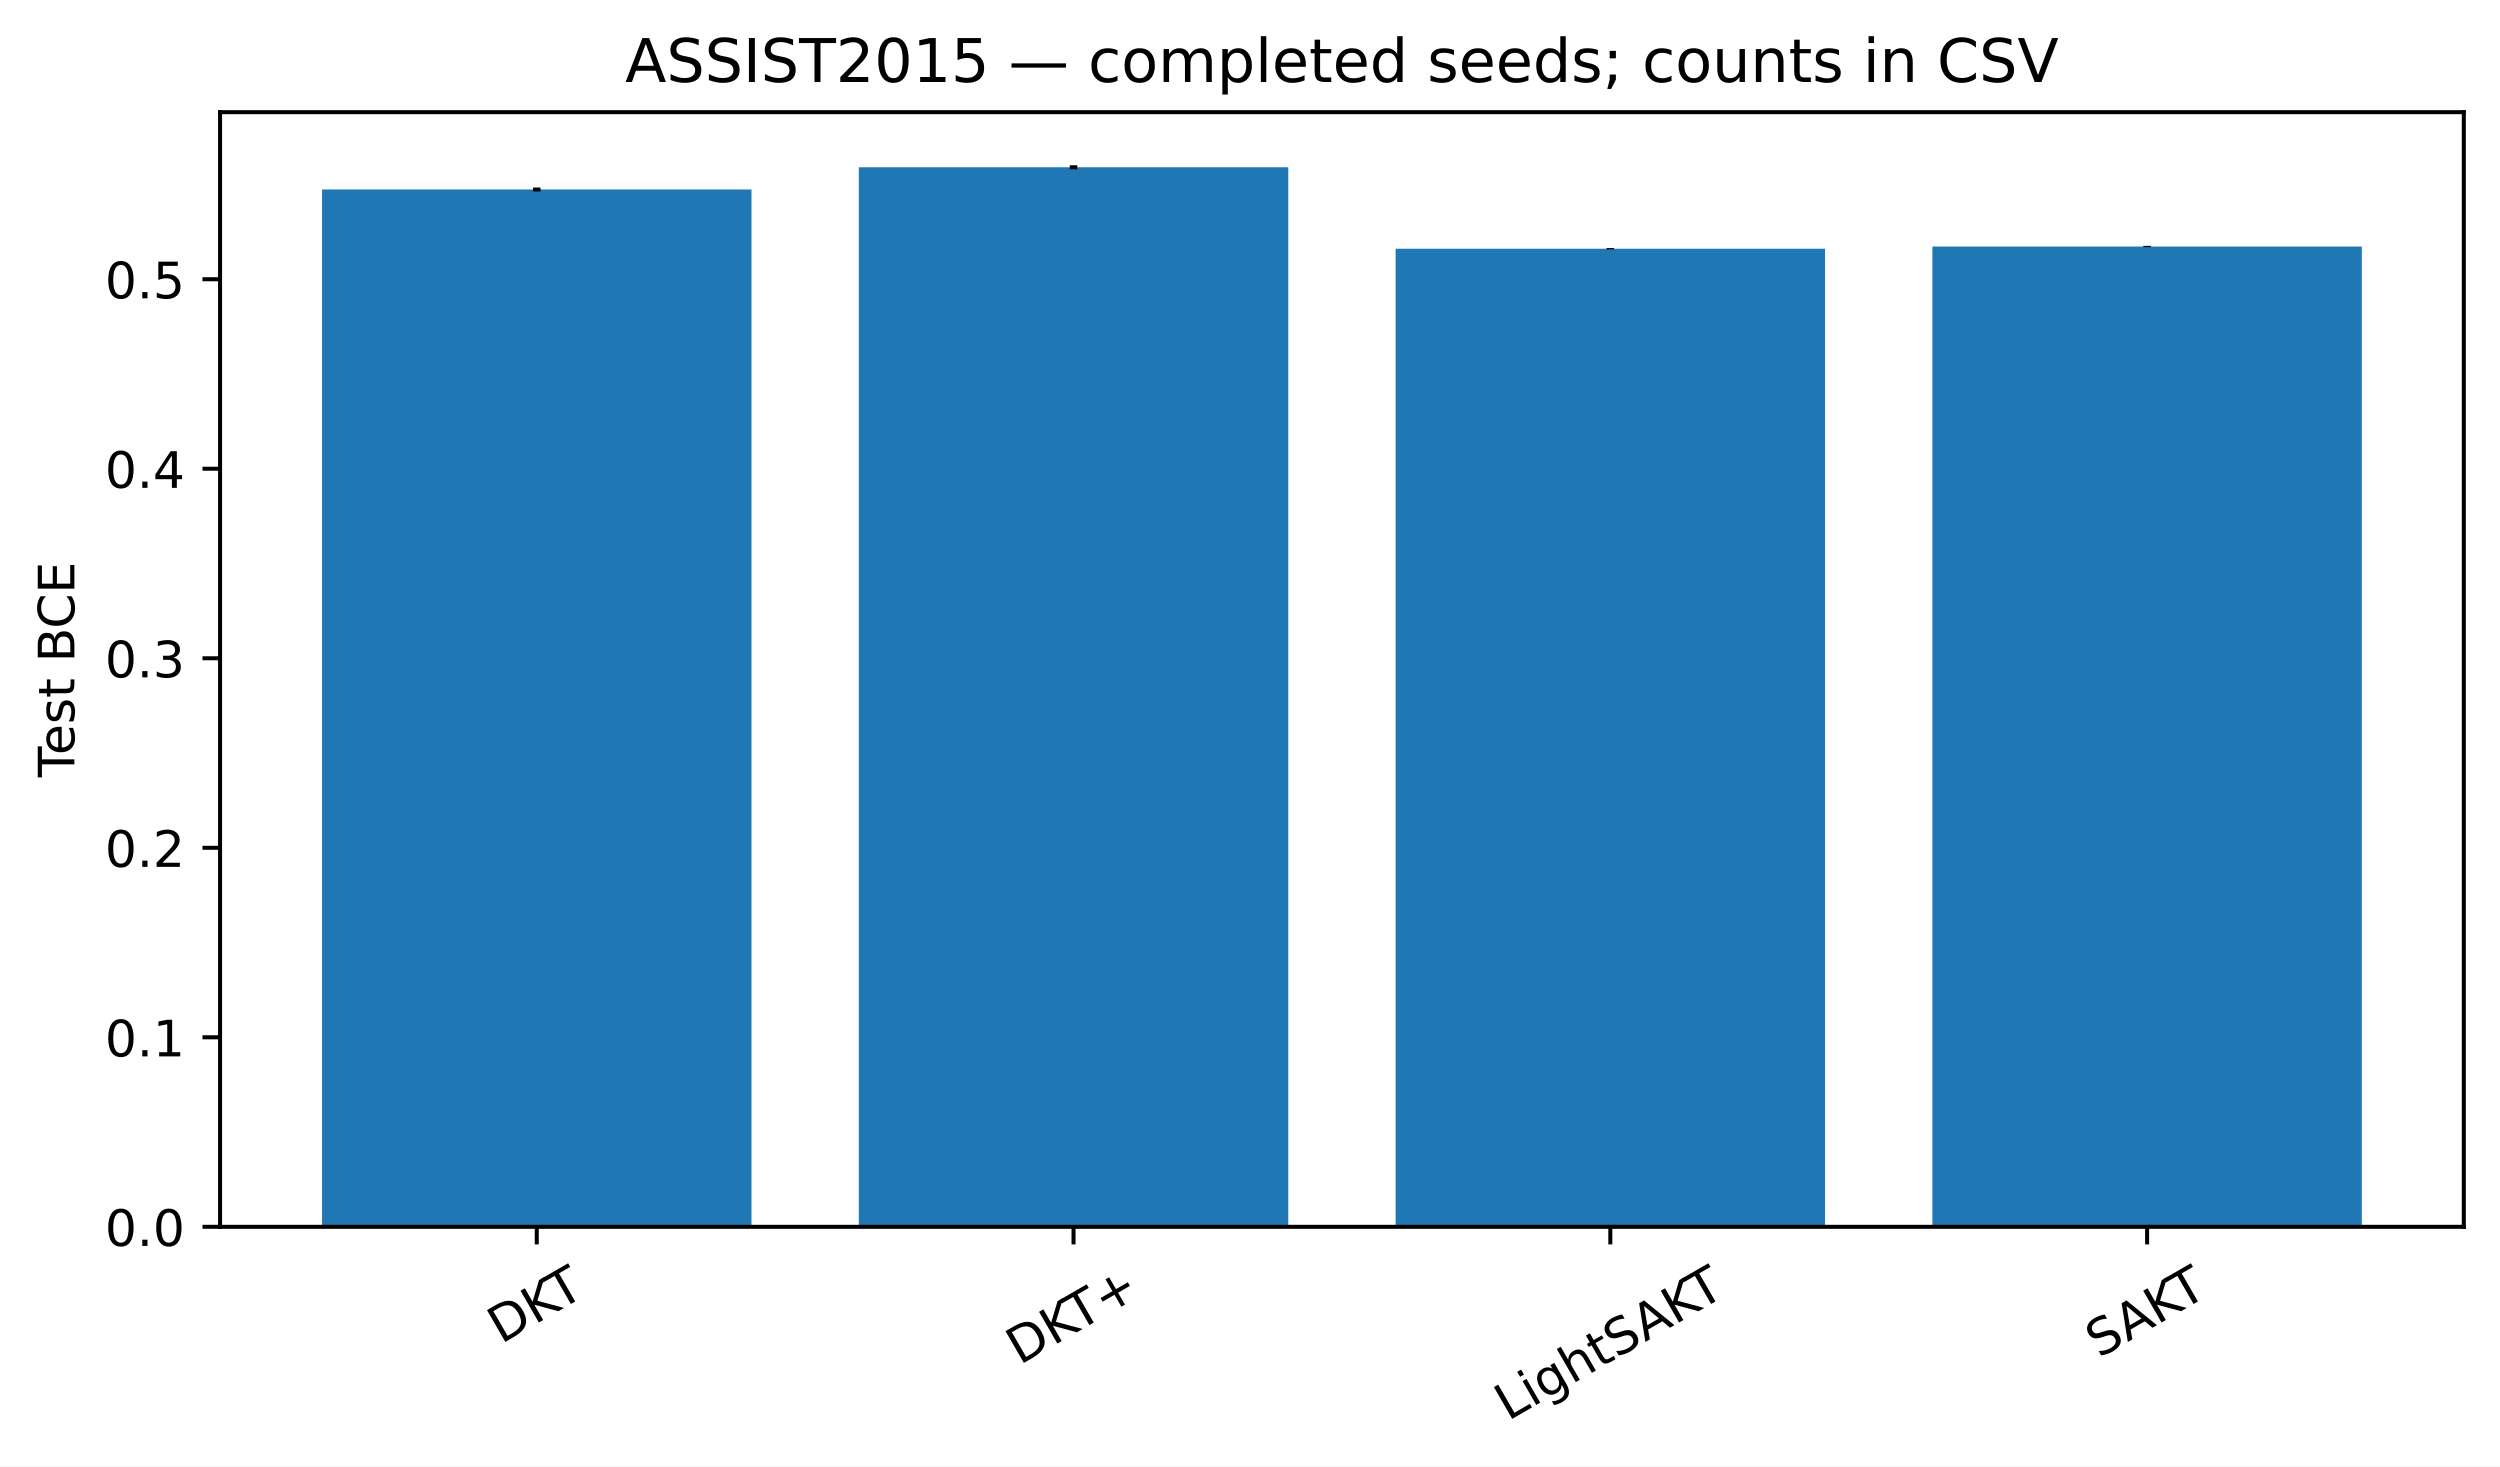
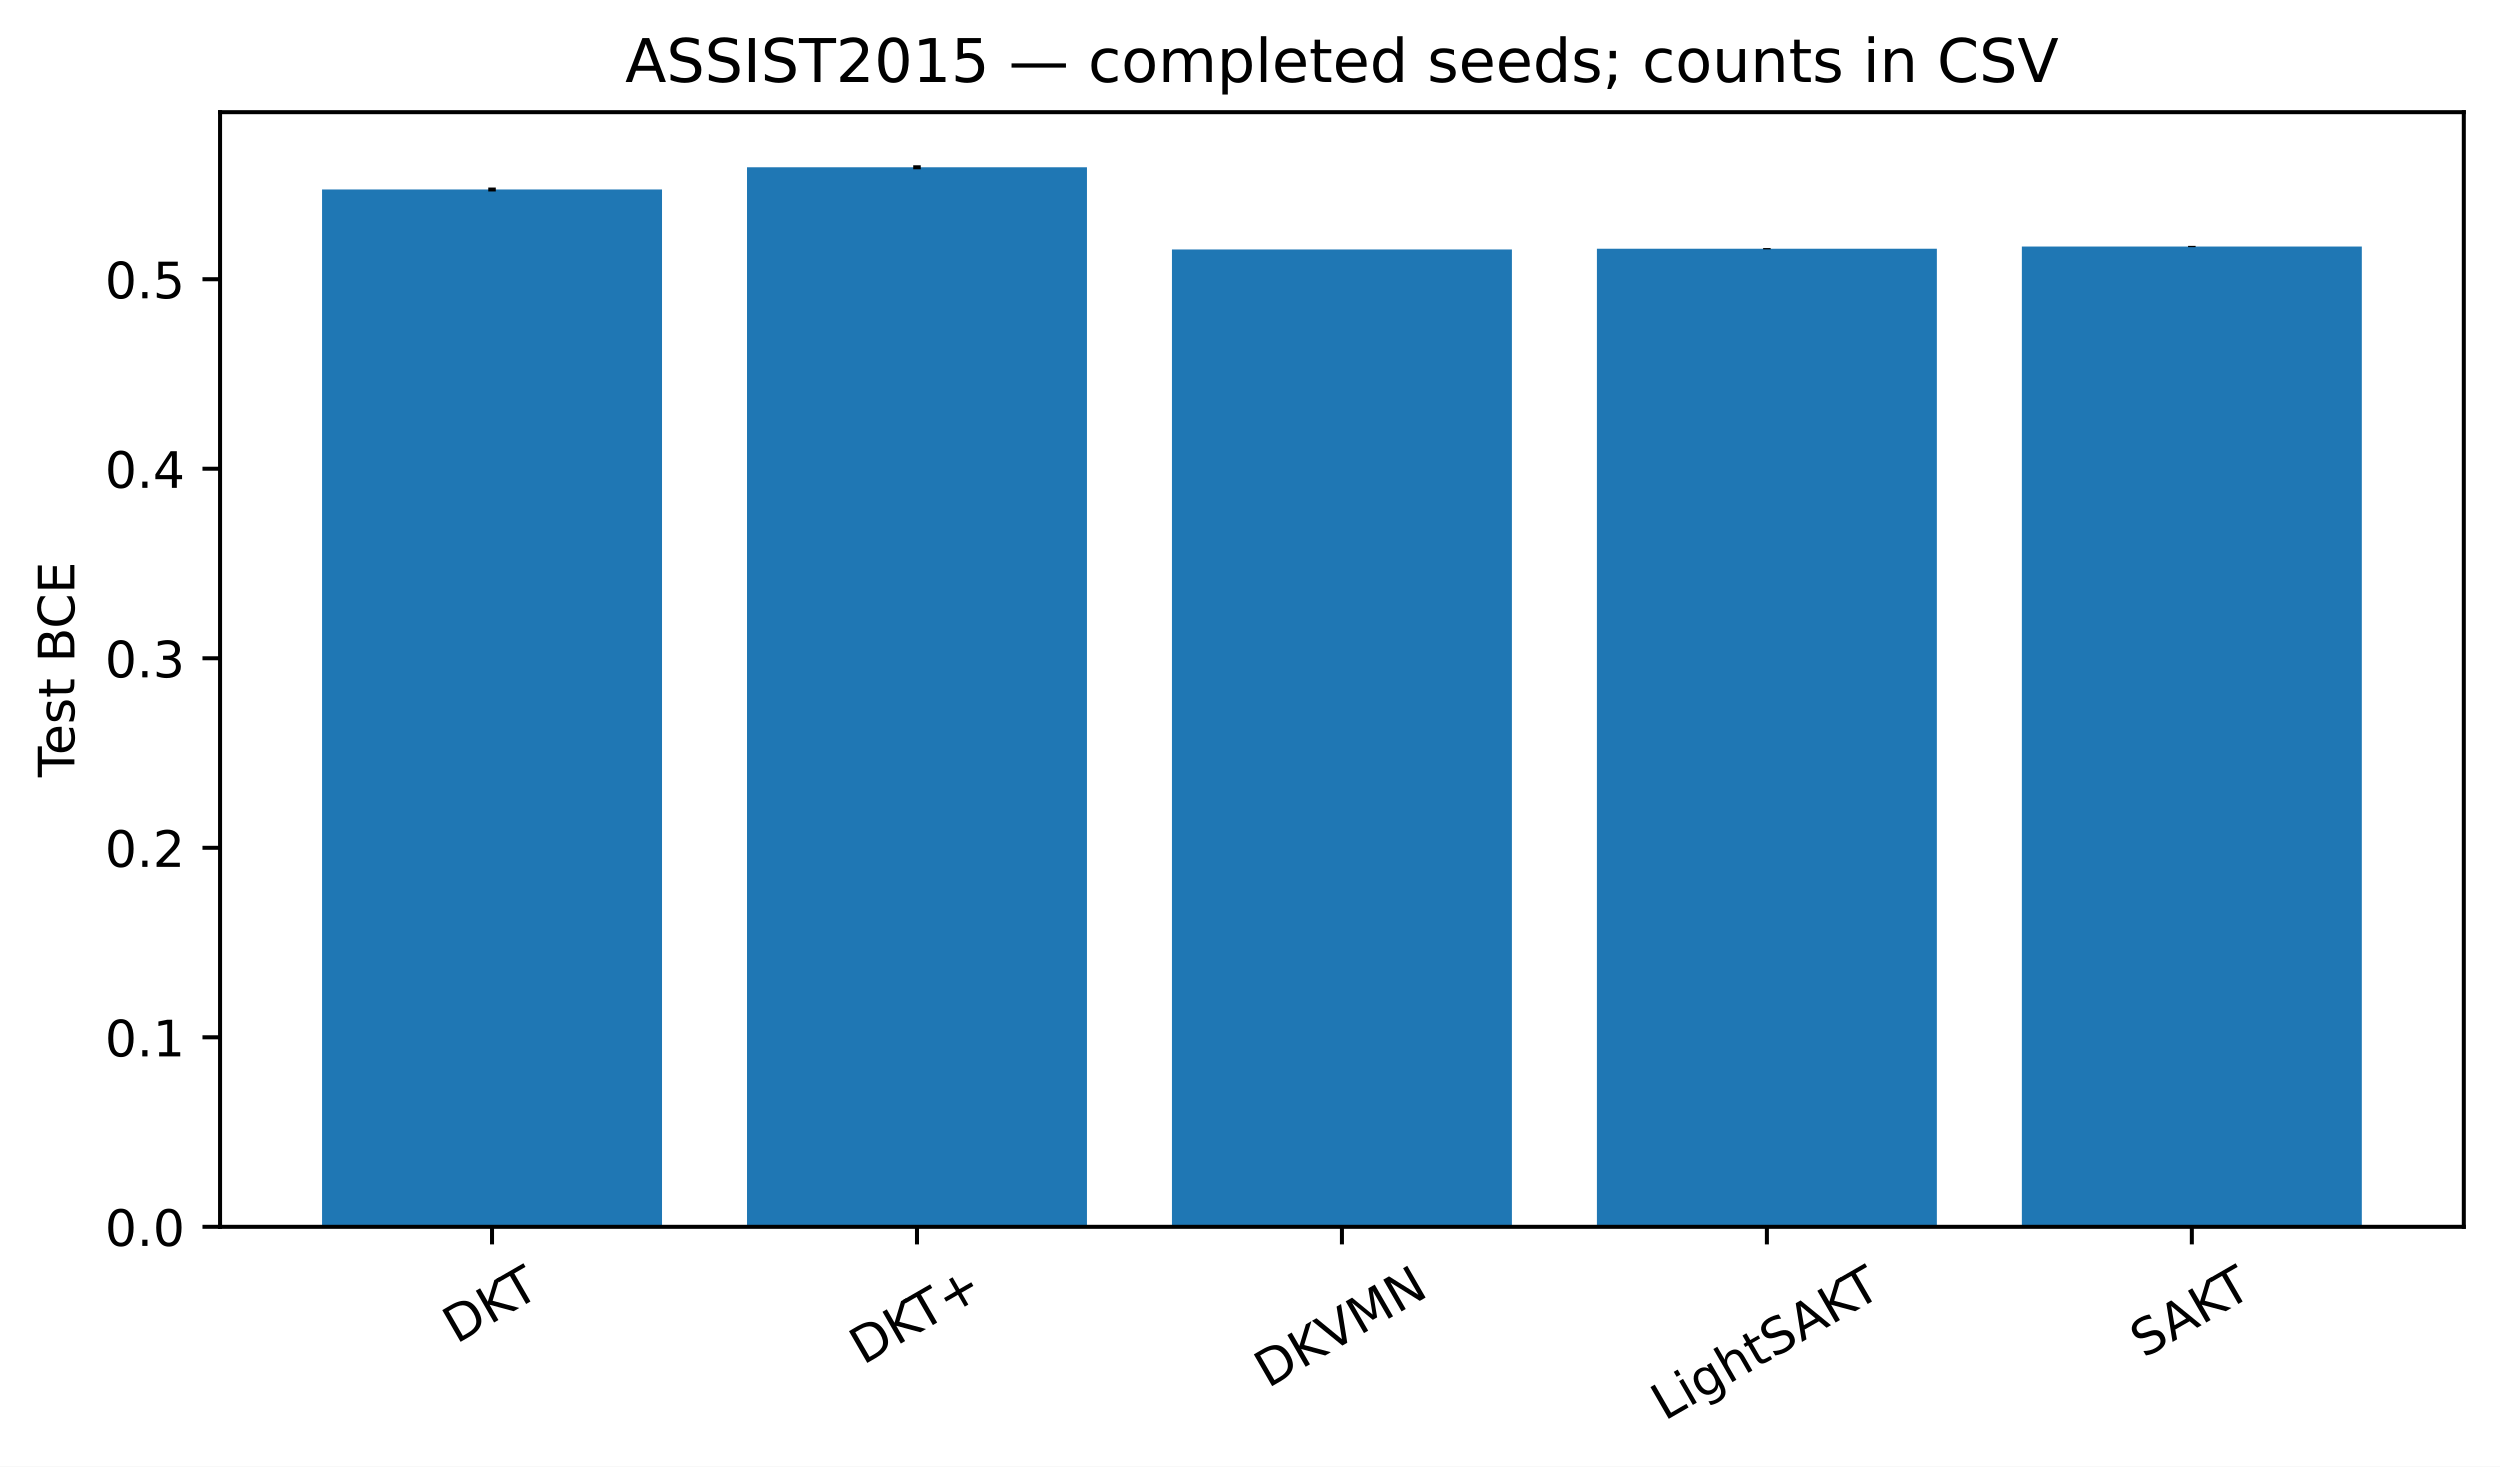
<svg xmlns="http://www.w3.org/2000/svg" xmlns:xlink="http://www.w3.org/1999/xlink" width="497.381pt" height="291.771pt" viewBox="0 0 497.381 291.771" version="1.1">
  <defs>
    <style type="text/css">*{stroke-linejoin: round; stroke-linecap: butt}</style>
  </defs>
  <g id="figure_1">
    <g id="patch_1">
      <path d="M 0 291.771  L 497.381 291.771  L 497.381 0  L 0 0  z " style="fill: #ffffff" />
    </g>
    <g id="axes_1">
      <g id="patch_2">
        <path d="M 43.781 244.078  L 490.181 244.078  L 490.181 22.318  L 43.781 22.318  z " style="fill: #ffffff" />
      </g>
      <g id="patch_3">
-         <path d="M 64.072 244.078  L 149.508 244.078  L 149.508 37.699  L 64.072 37.699  z " clip-path="url(#p0611485697)" style="fill: #1f77b4" />
+         <path d="M 64.072 244.078  L 131.709 244.078  L 131.709 37.699  L 64.072 37.699  z " clip-path="url(#pf5633defff)" style="fill: #1f77b4" />
      </g>
      <g id="patch_4">
-         <path d="M 170.866 244.078  L 256.302 244.078  L 256.302 33.275  L 170.866 33.275  z " clip-path="url(#p0611485697)" style="fill: #1f77b4" />
+         <path d="M 148.618 244.078  L 216.254 244.078  L 216.254 33.275  L 148.618 33.275  z " clip-path="url(#pf5633defff)" style="fill: #1f77b4" />
      </g>
      <g id="patch_5">
-         <path d="M 277.661 244.078  L 363.096 244.078  L 363.096 49.482  L 277.661 49.482  z " clip-path="url(#p0611485697)" style="fill: #1f77b4" />
+         <path d="M 233.163 244.078  L 300.799 244.078  L 300.799 49.638  L 233.163 49.638  z " clip-path="url(#pf5633defff)" style="fill: #1f77b4" />
      </g>
      <g id="patch_6">
-         <path d="M 384.455 244.078  L 469.89 244.078  L 469.89 49.046  L 384.455 49.046  z " clip-path="url(#p0611485697)" style="fill: #1f77b4" />
+         <path d="M 317.709 244.078  L 385.345 244.078  L 385.345 49.482  L 317.709 49.482  z " clip-path="url(#pf5633defff)" style="fill: #1f77b4" />
+       </g>
+       <g id="patch_7">
+         <path d="M 402.254 244.078  L 469.89 244.078  L 469.89 49.046  L 402.254 49.046  z " clip-path="url(#pf5633defff)" style="fill: #1f77b4" />
      </g>
      <g id="matplotlib.axis_1">
        <g id="xtick_1">
          <g id="line2d_1">
            <defs>
-               <path id="macab57033c" d="M 0 0  L 0 3.5  " style="stroke: #000000; stroke-width: 0.8" />
+               <path id="mc7e3a927c2" d="M 0 0  L 0 3.5  " style="stroke: #000000; stroke-width: 0.8" />
            </defs>
            <g>
-               <use xlink:href="#macab57033c" x="106.79" y="244.078" style="stroke: #000000; stroke-width: 0.8" />
+               <use xlink:href="#mc7e3a927c2" x="97.89" y="244.078" style="stroke: #000000; stroke-width: 0.8" />
            </g>
          </g>
          <g id="text_1">
-             <g transform="translate(99.68656 267.4539) rotate(-30) scale(0.1 -0.1)">
+             <g transform="translate(90.78704 267.4539) rotate(-30) scale(0.1 -0.1)">
              <defs>
                <path id="DejaVuSans-44" d="M 1259 4147  L 1259 519  L 2022 519  Q 2988 519 3436 956  Q 3884 1394 3884 2338  Q 3884 3275 3436 3711  Q 2988 4147 2022 4147  L 1259 4147  z M 628 4666  L 1925 4666  Q 3281 4666 3915 4102  Q 4550 3538 4550 2338  Q 4550 1131 3912 565  Q 3275 0 1925 0  L 628 0  L 628 4666  z " transform="scale(0.015625)" />
                <path id="DejaVuSans-4b" d="M 628 4666  L 1259 4666  L 1259 2694  L 3353 4666  L 4166 4666  L 1850 2491  L 4331 0  L 3500 0  L 1259 2247  L 1259 0  L 628 0  L 628 4666  z " transform="scale(0.015625)" />
                <path id="DejaVuSans-54" d="M -19 4666  L 3928 4666  L 3928 4134  L 2272 4134  L 2272 0  L 1638 0  L 1638 4134  L -19 4134  L -19 4666  z " transform="scale(0.015625)" />
              </defs>
              <use xlink:href="#DejaVuSans-44" />
              <use xlink:href="#DejaVuSans-4b" x="77.002" />
              <use xlink:href="#DejaVuSans-54" x="134.828" />
            </g>
          </g>
        </g>
        <g id="xtick_2">
          <g id="line2d_2">
            <g>
-               <use xlink:href="#macab57033c" x="213.584" y="244.078" style="stroke: #000000; stroke-width: 0.8" />
+               <use xlink:href="#mc7e3a927c2" x="182.436" y="244.078" style="stroke: #000000; stroke-width: 0.8" />
            </g>
          </g>
          <g id="text_2">
-             <g transform="translate(202.8523 271.6437) rotate(-30) scale(0.1 -0.1)">
+             <g transform="translate(171.704 271.6437) rotate(-30) scale(0.1 -0.1)">
              <defs>
                <path id="DejaVuSans-2b" d="M 2944 4013  L 2944 2272  L 4684 2272  L 4684 1741  L 2944 1741  L 2944 0  L 2419 0  L 2419 1741  L 678 1741  L 678 2272  L 2419 2272  L 2419 4013  L 2944 4013  z " transform="scale(0.015625)" />
              </defs>
              <use xlink:href="#DejaVuSans-44" />
              <use xlink:href="#DejaVuSans-4b" x="77.002" />
              <use xlink:href="#DejaVuSans-54" x="134.828" />
              <use xlink:href="#DejaVuSans-2b" x="195.912" />
            </g>
          </g>
        </g>
        <g id="xtick_3">
          <g id="line2d_3">
            <g>
-               <use xlink:href="#macab57033c" x="320.378" y="244.078" style="stroke: #000000; stroke-width: 0.8" />
+               <use xlink:href="#mc7e3a927c2" x="266.981" y="244.078" style="stroke: #000000; stroke-width: 0.8" />
            </g>
          </g>
          <g id="text_3">
-             <g transform="translate(300.0107 282.7703) rotate(-30) scale(0.1 -0.1)">
+             <g transform="translate(252.2495 276.2625) rotate(-30) scale(0.1 -0.1)">
+               <defs>
+                 <path id="DejaVuSans-56" d="M 1831 0  L 50 4666  L 709 4666  L 2188 738  L 3669 4666  L 4325 4666  L 2547 0  L 1831 0  z " transform="scale(0.015625)" />
+                 <path id="DejaVuSans-4d" d="M 628 4666  L 1569 4666  L 2759 1491  L 3956 4666  L 4897 4666  L 4897 0  L 4281 0  L 4281 4097  L 3078 897  L 2444 897  L 1241 4097  L 1241 0  L 628 0  L 628 4666  z " transform="scale(0.015625)" />
+                 <path id="DejaVuSans-4e" d="M 628 4666  L 1478 4666  L 3547 763  L 3547 4666  L 4159 4666  L 4159 0  L 3309 0  L 1241 3903  L 1241 0  L 628 0  L 628 4666  z " transform="scale(0.015625)" />
+               </defs>
+               <use xlink:href="#DejaVuSans-44" />
+               <use xlink:href="#DejaVuSans-4b" x="77.002" />
+               <use xlink:href="#DejaVuSans-56" x="142.578" />
+               <use xlink:href="#DejaVuSans-4d" x="210.986" />
+               <use xlink:href="#DejaVuSans-4e" x="297.266" />
+             </g>
+           </g>
+         </g>
+         <g id="xtick_4">
+           <g id="line2d_4">
+             <g>
+               <use xlink:href="#mc7e3a927c2" x="351.527" y="244.078" style="stroke: #000000; stroke-width: 0.8" />
+             </g>
+           </g>
+           <g id="text_4">
+             <g transform="translate(331.159 282.7703) rotate(-30) scale(0.1 -0.1)">
              <defs>
                <path id="DejaVuSans-4c" d="M 628 4666  L 1259 4666  L 1259 531  L 3531 531  L 3531 0  L 628 0  L 628 4666  z " transform="scale(0.015625)" />
                <path id="DejaVuSans-69" d="M 603 3500  L 1178 3500  L 1178 0  L 603 0  L 603 3500  z M 603 4863  L 1178 4863  L 1178 4134  L 603 4134  L 603 4863  z " transform="scale(0.015625)" />
                <path id="DejaVuSans-67" d="M 2906 1791  Q 2906 2416 2648 2759  Q 2391 3103 1925 3103  Q 1463 3103 1205 2759  Q 947 2416 947 1791  Q 947 1169 1205 825  Q 1463 481 1925 481  Q 2391 481 2648 825  Q 2906 1169 2906 1791  z M 3481 434  Q 3481 -459 3084 -895  Q 2688 -1331 1869 -1331  Q 1566 -1331 1297 -1286  Q 1028 -1241 775 -1147  L 775 -588  Q 1028 -725 1275 -790  Q 1522 -856 1778 -856  Q 2344 -856 2625 -561  Q 2906 -266 2906 331  L 2906 616  Q 2728 306 2450 153  Q 2172 0 1784 0  Q 1141 0 747 490  Q 353 981 353 1791  Q 353 2603 747 3093  Q 1141 3584 1784 3584  Q 2172 3584 2450 3431  Q 2728 3278 2906 2969  L 2906 3500  L 3481 3500  L 3481 434  z " transform="scale(0.015625)" />
                <path id="DejaVuSans-68" d="M 3513 2113  L 3513 0  L 2938 0  L 2938 2094  Q 2938 2591 2744 2837  Q 2550 3084 2163 3084  Q 1697 3084 1428 2787  Q 1159 2491 1159 1978  L 1159 0  L 581 0  L 581 4863  L 1159 4863  L 1159 2956  Q 1366 3272 1645 3428  Q 1925 3584 2291 3584  Q 2894 3584 3203 3211  Q 3513 2838 3513 2113  z " transform="scale(0.015625)" />
                <path id="DejaVuSans-74" d="M 1172 4494  L 1172 3500  L 2356 3500  L 2356 3053  L 1172 3053  L 1172 1153  Q 1172 725 1289 603  Q 1406 481 1766 481  L 2356 481  L 2356 0  L 1766 0  Q 1100 0 847 248  Q 594 497 594 1153  L 594 3053  L 172 3053  L 172 3500  L 594 3500  L 594 4494  L 1172 4494  z " transform="scale(0.015625)" />
                <path id="DejaVuSans-53" d="M 3425 4513  L 3425 3897  Q 3066 4069 2747 4153  Q 2428 4238 2131 4238  Q 1616 4238 1336 4038  Q 1056 3838 1056 3469  Q 1056 3159 1242 3001  Q 1428 2844 1947 2747  L 2328 2669  Q 3034 2534 3370 2195  Q 3706 1856 3706 1288  Q 3706 609 3251 259  Q 2797 -91 1919 -91  Q 1588 -91 1214 -16  Q 841 59 441 206  L 441 856  Q 825 641 1194 531  Q 1563 422 1919 422  Q 2459 422 2753 634  Q 3047 847 3047 1241  Q 3047 1584 2836 1778  Q 2625 1972 2144 2069  L 1759 2144  Q 1053 2284 737 2584  Q 422 2884 422 3419  Q 422 4038 858 4394  Q 1294 4750 2059 4750  Q 2388 4750 2728 4690  Q 3069 4631 3425 4513  z " transform="scale(0.015625)" />
                <path id="DejaVuSans-41" d="M 2188 4044  L 1331 1722  L 3047 1722  L 2188 4044  z M 1831 4666  L 2547 4666  L 4325 0  L 3669 0  L 3244 1197  L 1141 1197  L 716 0  L 50 0  L 1831 4666  z " transform="scale(0.015625)" />
              </defs>
              <use xlink:href="#DejaVuSans-4c" />
              <use xlink:href="#DejaVuSans-69" x="55.713" />
              <use xlink:href="#DejaVuSans-67" x="83.496" />
              <use xlink:href="#DejaVuSans-68" x="146.973" />
              <use xlink:href="#DejaVuSans-74" x="210.352" />
              <use xlink:href="#DejaVuSans-53" x="249.561" />
              <use xlink:href="#DejaVuSans-41" x="314.912" />
              <use xlink:href="#DejaVuSans-4b" x="383.32" />
              <use xlink:href="#DejaVuSans-54" x="441.146" />
            </g>
          </g>
        </g>
-         <g id="xtick_4">
-           <g id="line2d_4">
-             <g>
-               <use xlink:href="#macab57033c" x="427.173" y="244.078" style="stroke: #000000; stroke-width: 0.8" />
-             </g>
-           </g>
-           <g id="text_4">
-             <g transform="translate(417.6113 270.2922) rotate(-30) scale(0.1 -0.1)">
+         <g id="xtick_5">
+           <g id="line2d_5">
+             <g>
+               <use xlink:href="#mc7e3a927c2" x="436.072" y="244.078" style="stroke: #000000; stroke-width: 0.8" />
+             </g>
+           </g>
+           <g id="text_5">
+             <g transform="translate(426.5108 270.2922) rotate(-30) scale(0.1 -0.1)">
              <use xlink:href="#DejaVuSans-53" />
              <use xlink:href="#DejaVuSans-41" x="65.352" />
              <use xlink:href="#DejaVuSans-4b" x="133.76" />
              <use xlink:href="#DejaVuSans-54" x="191.586" />
            </g>
          </g>
        </g>
      </g>
      <g id="matplotlib.axis_2">
        <g id="ytick_1">
-           <g id="line2d_5">
+           <g id="line2d_6">
            <defs>
-               <path id="m4964b7c0cd" d="M 0 0  L -3.5 0  " style="stroke: #000000; stroke-width: 0.8" />
+               <path id="m78db93cf81" d="M 0 0  L -3.5 0  " style="stroke: #000000; stroke-width: 0.8" />
            </defs>
            <g>
-               <use xlink:href="#m4964b7c0cd" x="43.781" y="244.078" style="stroke: #000000; stroke-width: 0.8" />
-             </g>
-           </g>
-           <g id="text_5">
+               <use xlink:href="#m78db93cf81" x="43.781" y="244.078" style="stroke: #000000; stroke-width: 0.8" />
+             </g>
+           </g>
+           <g id="text_6">
            <g transform="translate(20.87813 247.8773) scale(0.1 -0.1)">
              <defs>
                <path id="DejaVuSans-30" d="M 2034 4250  Q 1547 4250 1301 3770  Q 1056 3291 1056 2328  Q 1056 1369 1301 889  Q 1547 409 2034 409  Q 2525 409 2770 889  Q 3016 1369 3016 2328  Q 3016 3291 2770 3770  Q 2525 4250 2034 4250  z M 2034 4750  Q 2819 4750 3233 4129  Q 3647 3509 3647 2328  Q 3647 1150 3233 529  Q 2819 -91 2034 -91  Q 1250 -91 836 529  Q 422 1150 422 2328  Q 422 3509 836 4129  Q 1250 4750 2034 4750  z " transform="scale(0.015625)" />
                <path id="DejaVuSans-2e" d="M 684 794  L 1344 794  L 1344 0  L 684 0  L 684 794  z " transform="scale(0.015625)" />
              </defs>
              <use xlink:href="#DejaVuSans-30" />
              <use xlink:href="#DejaVuSans-2e" x="63.623" />
              <use xlink:href="#DejaVuSans-30" x="95.41" />
            </g>
          </g>
        </g>
        <g id="ytick_2">
-           <g id="line2d_6">
-             <g>
-               <use xlink:href="#m4964b7c0cd" x="43.781" y="206.373" style="stroke: #000000; stroke-width: 0.8" />
-             </g>
-           </g>
-           <g id="text_6">
+           <g id="line2d_7">
+             <g>
+               <use xlink:href="#m78db93cf81" x="43.781" y="206.373" style="stroke: #000000; stroke-width: 0.8" />
+             </g>
+           </g>
+           <g id="text_7">
            <g transform="translate(20.87813 210.1722) scale(0.1 -0.1)">
              <defs>
                <path id="DejaVuSans-31" d="M 794 531  L 1825 531  L 1825 4091  L 703 3866  L 703 4441  L 1819 4666  L 2450 4666  L 2450 531  L 3481 531  L 3481 0  L 794 0  L 794 531  z " transform="scale(0.015625)" />
              </defs>
              <use xlink:href="#DejaVuSans-30" />
              <use xlink:href="#DejaVuSans-2e" x="63.623" />
              <use xlink:href="#DejaVuSans-31" x="95.41" />
            </g>
          </g>
        </g>
        <g id="ytick_3">
-           <g id="line2d_7">
-             <g>
-               <use xlink:href="#m4964b7c0cd" x="43.781" y="168.668" style="stroke: #000000; stroke-width: 0.8" />
-             </g>
-           </g>
-           <g id="text_7">
+           <g id="line2d_8">
+             <g>
+               <use xlink:href="#m78db93cf81" x="43.781" y="168.668" style="stroke: #000000; stroke-width: 0.8" />
+             </g>
+           </g>
+           <g id="text_8">
            <g transform="translate(20.87813 172.467) scale(0.1 -0.1)">
              <defs>
                <path id="DejaVuSans-32" d="M 1228 531  L 3431 531  L 3431 0  L 469 0  L 469 531  Q 828 903 1448 1529  Q 2069 2156 2228 2338  Q 2531 2678 2651 2914  Q 2772 3150 2772 3378  Q 2772 3750 2511 3984  Q 2250 4219 1831 4219  Q 1534 4219 1204 4116  Q 875 4013 500 3803  L 500 4441  Q 881 4594 1212 4672  Q 1544 4750 1819 4750  Q 2544 4750 2975 4387  Q 3406 4025 3406 3419  Q 3406 3131 3298 2873  Q 3191 2616 2906 2266  Q 2828 2175 2409 1742  Q 1991 1309 1228 531  z " transform="scale(0.015625)" />
              </defs>
              <use xlink:href="#DejaVuSans-30" />
              <use xlink:href="#DejaVuSans-2e" x="63.623" />
              <use xlink:href="#DejaVuSans-32" x="95.41" />
            </g>
          </g>
        </g>
        <g id="ytick_4">
-           <g id="line2d_8">
-             <g>
-               <use xlink:href="#m4964b7c0cd" x="43.781" y="130.963" style="stroke: #000000; stroke-width: 0.8" />
-             </g>
-           </g>
-           <g id="text_8">
+           <g id="line2d_9">
+             <g>
+               <use xlink:href="#m78db93cf81" x="43.781" y="130.963" style="stroke: #000000; stroke-width: 0.8" />
+             </g>
+           </g>
+           <g id="text_9">
            <g transform="translate(20.87813 134.7618) scale(0.1 -0.1)">
              <defs>
                <path id="DejaVuSans-33" d="M 2597 2516  Q 3050 2419 3304 2112  Q 3559 1806 3559 1356  Q 3559 666 3084 287  Q 2609 -91 1734 -91  Q 1441 -91 1130 -33  Q 819 25 488 141  L 488 750  Q 750 597 1062 519  Q 1375 441 1716 441  Q 2309 441 2620 675  Q 2931 909 2931 1356  Q 2931 1769 2642 2001  Q 2353 2234 1838 2234  L 1294 2234  L 1294 2753  L 1863 2753  Q 2328 2753 2575 2939  Q 2822 3125 2822 3475  Q 2822 3834 2567 4026  Q 2313 4219 1838 4219  Q 1578 4219 1281 4162  Q 984 4106 628 3988  L 628 4550  Q 988 4650 1302 4700  Q 1616 4750 1894 4750  Q 2613 4750 3031 4423  Q 3450 4097 3450 3541  Q 3450 3153 3228 2886  Q 3006 2619 2597 2516  z " transform="scale(0.015625)" />
              </defs>
              <use xlink:href="#DejaVuSans-30" />
              <use xlink:href="#DejaVuSans-2e" x="63.623" />
              <use xlink:href="#DejaVuSans-33" x="95.41" />
            </g>
          </g>
        </g>
        <g id="ytick_5">
-           <g id="line2d_9">
-             <g>
-               <use xlink:href="#m4964b7c0cd" x="43.781" y="93.257" style="stroke: #000000; stroke-width: 0.8" />
-             </g>
-           </g>
-           <g id="text_9">
+           <g id="line2d_10">
+             <g>
+               <use xlink:href="#m78db93cf81" x="43.781" y="93.257" style="stroke: #000000; stroke-width: 0.8" />
+             </g>
+           </g>
+           <g id="text_10">
            <g transform="translate(20.87813 97.05661) scale(0.1 -0.1)">
              <defs>
                <path id="DejaVuSans-34" d="M 2419 4116  L 825 1625  L 2419 1625  L 2419 4116  z M 2253 4666  L 3047 4666  L 3047 1625  L 3713 1625  L 3713 1100  L 3047 1100  L 3047 0  L 2419 0  L 2419 1100  L 313 1100  L 313 1709  L 2253 4666  z " transform="scale(0.015625)" />
              </defs>
              <use xlink:href="#DejaVuSans-30" />
              <use xlink:href="#DejaVuSans-2e" x="63.623" />
              <use xlink:href="#DejaVuSans-34" x="95.41" />
            </g>
          </g>
        </g>
        <g id="ytick_6">
-           <g id="line2d_10">
-             <g>
-               <use xlink:href="#m4964b7c0cd" x="43.781" y="55.552" style="stroke: #000000; stroke-width: 0.8" />
-             </g>
-           </g>
-           <g id="text_10">
+           <g id="line2d_11">
+             <g>
+               <use xlink:href="#m78db93cf81" x="43.781" y="55.552" style="stroke: #000000; stroke-width: 0.8" />
+             </g>
+           </g>
+           <g id="text_11">
            <g transform="translate(20.87813 59.35143) scale(0.1 -0.1)">
              <defs>
                <path id="DejaVuSans-35" d="M 691 4666  L 3169 4666  L 3169 4134  L 1269 4134  L 1269 2991  Q 1406 3038 1543 3061  Q 1681 3084 1819 3084  Q 2600 3084 3056 2656  Q 3513 2228 3513 1497  Q 3513 744 3044 326  Q 2575 -91 1722 -91  Q 1428 -91 1123 -41  Q 819 9 494 109  L 494 744  Q 775 591 1075 516  Q 1375 441 1709 441  Q 2250 441 2565 725  Q 2881 1009 2881 1497  Q 2881 1984 2565 2268  Q 2250 2553 1709 2553  Q 1456 2553 1204 2497  Q 953 2441 691 2322  L 691 4666  z " transform="scale(0.015625)" />
              </defs>
              <use xlink:href="#DejaVuSans-30" />
              <use xlink:href="#DejaVuSans-2e" x="63.623" />
              <use xlink:href="#DejaVuSans-35" x="95.41" />
            </g>
          </g>
        </g>
-         <g id="text_11">
+         <g id="text_12">
          <g transform="translate(14.79844 154.6262) rotate(-90) scale(0.1 -0.1)">
            <defs>
              <path id="DejaVuSans-65" d="M 3597 1894  L 3597 1613  L 953 1613  Q 991 1019 1311 708  Q 1631 397 2203 397  Q 2534 397 2845 478  Q 3156 559 3463 722  L 3463 178  Q 3153 47 2828 -22  Q 2503 -91 2169 -91  Q 1331 -91 842 396  Q 353 884 353 1716  Q 353 2575 817 3079  Q 1281 3584 2069 3584  Q 2775 3584 3186 3129  Q 3597 2675 3597 1894  z M 3022 2063  Q 3016 2534 2758 2815  Q 2500 3097 2075 3097  Q 1594 3097 1305 2825  Q 1016 2553 972 2059  L 3022 2063  z " transform="scale(0.015625)" />
              <path id="DejaVuSans-73" d="M 2834 3397  L 2834 2853  Q 2591 2978 2328 3040  Q 2066 3103 1784 3103  Q 1356 3103 1142 2972  Q 928 2841 928 2578  Q 928 2378 1081 2264  Q 1234 2150 1697 2047  L 1894 2003  Q 2506 1872 2764 1633  Q 3022 1394 3022 966  Q 3022 478 2636 193  Q 2250 -91 1575 -91  Q 1294 -91 989 -36  Q 684 19 347 128  L 347 722  Q 666 556 975 473  Q 1284 391 1588 391  Q 1994 391 2212 530  Q 2431 669 2431 922  Q 2431 1156 2273 1281  Q 2116 1406 1581 1522  L 1381 1569  Q 847 1681 609 1914  Q 372 2147 372 2553  Q 372 3047 722 3315  Q 1072 3584 1716 3584  Q 2034 3584 2315 3537  Q 2597 3491 2834 3397  z " transform="scale(0.015625)" />
              <path id="DejaVuSans-20" transform="scale(0.015625)" />
              <path id="DejaVuSans-42" d="M 1259 2228  L 1259 519  L 2272 519  Q 2781 519 3026 730  Q 3272 941 3272 1375  Q 3272 1813 3026 2020  Q 2781 2228 2272 2228  L 1259 2228  z M 1259 4147  L 1259 2741  L 2194 2741  Q 2656 2741 2882 2914  Q 3109 3088 3109 3444  Q 3109 3797 2882 3972  Q 2656 4147 2194 4147  L 1259 4147  z M 628 4666  L 2241 4666  Q 2963 4666 3353 4366  Q 3744 4066 3744 3513  Q 3744 3084 3544 2831  Q 3344 2578 2956 2516  Q 3422 2416 3680 2098  Q 3938 1781 3938 1306  Q 3938 681 3513 340  Q 3088 0 2303 0  L 628 0  L 628 4666  z " transform="scale(0.015625)" />
              <path id="DejaVuSans-43" d="M 4122 4306  L 4122 3641  Q 3803 3938 3442 4084  Q 3081 4231 2675 4231  Q 1875 4231 1450 3742  Q 1025 3253 1025 2328  Q 1025 1406 1450 917  Q 1875 428 2675 428  Q 3081 428 3442 575  Q 3803 722 4122 1019  L 4122 359  Q 3791 134 3420 21  Q 3050 -91 2638 -91  Q 1578 -91 968 557  Q 359 1206 359 2328  Q 359 3453 968 4101  Q 1578 4750 2638 4750  Q 3056 4750 3426 4639  Q 3797 4528 4122 4306  z " transform="scale(0.015625)" />
              <path id="DejaVuSans-45" d="M 628 4666  L 3578 4666  L 3578 4134  L 1259 4134  L 1259 2753  L 3481 2753  L 3481 2222  L 1259 2222  L 1259 531  L 3634 531  L 3634 0  L 628 0  L 628 4666  z " transform="scale(0.015625)" />
            </defs>
            <use xlink:href="#DejaVuSans-54" />
            <use xlink:href="#DejaVuSans-65" x="44.084" />
            <use xlink:href="#DejaVuSans-73" x="105.607" />
            <use xlink:href="#DejaVuSans-74" x="157.707" />
            <use xlink:href="#DejaVuSans-20" x="196.916" />
            <use xlink:href="#DejaVuSans-42" x="228.703" />
            <use xlink:href="#DejaVuSans-43" x="295.557" />
            <use xlink:href="#DejaVuSans-45" x="365.381" />
          </g>
        </g>
      </g>
      <g id="LineCollection_1">
-         <path d="M 106.79 38.088  L 106.79 37.31  " clip-path="url(#p0611485697)" style="fill: none; stroke: #000000; stroke-width: 1.5" />
-         <path d="M 213.584 33.672  L 213.584 32.878  " clip-path="url(#p0611485697)" style="fill: none; stroke: #000000; stroke-width: 1.5" />
-         <path d="M 320.378 49.611  L 320.378 49.354  " clip-path="url(#p0611485697)" style="fill: none; stroke: #000000; stroke-width: 1.5" />
-         <path d="M 427.173 49.171  L 427.173 48.921  " clip-path="url(#p0611485697)" style="fill: none; stroke: #000000; stroke-width: 1.5" />
-       </g>
-       <g id="patch_7">
+         <path d="M 97.89 38.088  L 97.89 37.31  " clip-path="url(#pf5633defff)" style="fill: none; stroke: #000000; stroke-width: 1.5" />
+         <path d="M 182.436 33.672  L 182.436 32.878  " clip-path="url(#pf5633defff)" style="fill: none; stroke: #000000; stroke-width: 1.5" />
+         <path d="M 266.981 49.638  L 266.981 49.638  " clip-path="url(#pf5633defff)" style="fill: none; stroke: #000000; stroke-width: 1.5" />
+         <path d="M 351.527 49.611  L 351.527 49.354  " clip-path="url(#pf5633defff)" style="fill: none; stroke: #000000; stroke-width: 1.5" />
+         <path d="M 436.072 49.171  L 436.072 48.921  " clip-path="url(#pf5633defff)" style="fill: none; stroke: #000000; stroke-width: 1.5" />
+       </g>
+       <g id="patch_8">
        <path d="M 43.781 244.078  L 43.781 22.318  " style="fill: none; stroke: #000000; stroke-width: 0.8; stroke-linejoin: miter; stroke-linecap: square" />
      </g>
-       <g id="patch_8">
+       <g id="patch_9">
        <path d="M 490.181 244.078  L 490.181 22.318  " style="fill: none; stroke: #000000; stroke-width: 0.8; stroke-linejoin: miter; stroke-linecap: square" />
      </g>
-       <g id="patch_9">
+       <g id="patch_10">
        <path d="M 43.781 244.078  L 490.181 244.078  " style="fill: none; stroke: #000000; stroke-width: 0.8; stroke-linejoin: miter; stroke-linecap: square" />
      </g>
-       <g id="patch_10">
+       <g id="patch_11">
        <path d="M 43.781 22.318  L 490.181 22.318  " style="fill: none; stroke: #000000; stroke-width: 0.8; stroke-linejoin: miter; stroke-linecap: square" />
      </g>
-       <g id="text_12">
+       <g id="text_13">
        <g transform="translate(124.3772 16.31812) scale(0.12 -0.12)">
          <defs>
            <path id="DejaVuSans-49" d="M 628 4666  L 1259 4666  L 1259 0  L 628 0  L 628 4666  z " transform="scale(0.015625)" />
            <path id="DejaVuSans-2014" d="M 313 1978  L 6088 1978  L 6088 1528  L 313 1528  L 313 1978  z " transform="scale(0.015625)" />
            <path id="DejaVuSans-63" d="M 3122 3366  L 3122 2828  Q 2878 2963 2633 3030  Q 2388 3097 2138 3097  Q 1578 3097 1268 2742  Q 959 2388 959 1747  Q 959 1106 1268 751  Q 1578 397 2138 397  Q 2388 397 2633 464  Q 2878 531 3122 666  L 3122 134  Q 2881 22 2623 -34  Q 2366 -91 2075 -91  Q 1284 -91 818 406  Q 353 903 353 1747  Q 353 2603 823 3093  Q 1294 3584 2113 3584  Q 2378 3584 2631 3529  Q 2884 3475 3122 3366  z " transform="scale(0.015625)" />
            <path id="DejaVuSans-6f" d="M 1959 3097  Q 1497 3097 1228 2736  Q 959 2375 959 1747  Q 959 1119 1226 758  Q 1494 397 1959 397  Q 2419 397 2687 759  Q 2956 1122 2956 1747  Q 2956 2369 2687 2733  Q 2419 3097 1959 3097  z M 1959 3584  Q 2709 3584 3137 3096  Q 3566 2609 3566 1747  Q 3566 888 3137 398  Q 2709 -91 1959 -91  Q 1206 -91 779 398  Q 353 888 353 1747  Q 353 2609 779 3096  Q 1206 3584 1959 3584  z " transform="scale(0.015625)" />
            <path id="DejaVuSans-6d" d="M 3328 2828  Q 3544 3216 3844 3400  Q 4144 3584 4550 3584  Q 5097 3584 5394 3201  Q 5691 2819 5691 2113  L 5691 0  L 5113 0  L 5113 2094  Q 5113 2597 4934 2840  Q 4756 3084 4391 3084  Q 3944 3084 3684 2787  Q 3425 2491 3425 1978  L 3425 0  L 2847 0  L 2847 2094  Q 2847 2600 2669 2842  Q 2491 3084 2119 3084  Q 1678 3084 1418 2786  Q 1159 2488 1159 1978  L 1159 0  L 581 0  L 581 3500  L 1159 3500  L 1159 2956  Q 1356 3278 1631 3431  Q 1906 3584 2284 3584  Q 2666 3584 2933 3390  Q 3200 3197 3328 2828  z " transform="scale(0.015625)" />
            <path id="DejaVuSans-70" d="M 1159 525  L 1159 -1331  L 581 -1331  L 581 3500  L 1159 3500  L 1159 2969  Q 1341 3281 1617 3432  Q 1894 3584 2278 3584  Q 2916 3584 3314 3078  Q 3713 2572 3713 1747  Q 3713 922 3314 415  Q 2916 -91 2278 -91  Q 1894 -91 1617 61  Q 1341 213 1159 525  z M 3116 1747  Q 3116 2381 2855 2742  Q 2594 3103 2138 3103  Q 1681 3103 1420 2742  Q 1159 2381 1159 1747  Q 1159 1113 1420 752  Q 1681 391 2138 391  Q 2594 391 2855 752  Q 3116 1113 3116 1747  z " transform="scale(0.015625)" />
            <path id="DejaVuSans-6c" d="M 603 4863  L 1178 4863  L 1178 0  L 603 0  L 603 4863  z " transform="scale(0.015625)" />
            <path id="DejaVuSans-64" d="M 2906 2969  L 2906 4863  L 3481 4863  L 3481 0  L 2906 0  L 2906 525  Q 2725 213 2448 61  Q 2172 -91 1784 -91  Q 1150 -91 751 415  Q 353 922 353 1747  Q 353 2572 751 3078  Q 1150 3584 1784 3584  Q 2172 3584 2448 3432  Q 2725 3281 2906 2969  z M 947 1747  Q 947 1113 1208 752  Q 1469 391 1925 391  Q 2381 391 2643 752  Q 2906 1113 2906 1747  Q 2906 2381 2643 2742  Q 2381 3103 1925 3103  Q 1469 3103 1208 2742  Q 947 2381 947 1747  z " transform="scale(0.015625)" />
            <path id="DejaVuSans-3b" d="M 750 3309  L 1409 3309  L 1409 2516  L 750 2516  L 750 3309  z M 750 794  L 1409 794  L 1409 256  L 897 -744  L 494 -744  L 750 256  L 750 794  z " transform="scale(0.015625)" />
            <path id="DejaVuSans-75" d="M 544 1381  L 544 3500  L 1119 3500  L 1119 1403  Q 1119 906 1312 657  Q 1506 409 1894 409  Q 2359 409 2629 706  Q 2900 1003 2900 1516  L 2900 3500  L 3475 3500  L 3475 0  L 2900 0  L 2900 538  Q 2691 219 2414 64  Q 2138 -91 1772 -91  Q 1169 -91 856 284  Q 544 659 544 1381  z M 1991 3584  L 1991 3584  z " transform="scale(0.015625)" />
            <path id="DejaVuSans-6e" d="M 3513 2113  L 3513 0  L 2938 0  L 2938 2094  Q 2938 2591 2744 2837  Q 2550 3084 2163 3084  Q 1697 3084 1428 2787  Q 1159 2491 1159 1978  L 1159 0  L 581 0  L 581 3500  L 1159 3500  L 1159 2956  Q 1366 3272 1645 3428  Q 1925 3584 2291 3584  Q 2894 3584 3203 3211  Q 3513 2838 3513 2113  z " transform="scale(0.015625)" />
-             <path id="DejaVuSans-56" d="M 1831 0  L 50 4666  L 709 4666  L 2188 738  L 3669 4666  L 4325 4666  L 2547 0  L 1831 0  z " transform="scale(0.015625)" />
          </defs>
          <use xlink:href="#DejaVuSans-41" />
          <use xlink:href="#DejaVuSans-53" x="68.408" />
          <use xlink:href="#DejaVuSans-53" x="131.885" />
          <use xlink:href="#DejaVuSans-49" x="195.361" />
          <use xlink:href="#DejaVuSans-53" x="224.854" />
          <use xlink:href="#DejaVuSans-54" x="288.33" />
          <use xlink:href="#DejaVuSans-32" x="349.414" />
          <use xlink:href="#DejaVuSans-30" x="413.037" />
          <use xlink:href="#DejaVuSans-31" x="476.66" />
          <use xlink:href="#DejaVuSans-35" x="540.283" />
          <use xlink:href="#DejaVuSans-20" x="603.906" />
          <use xlink:href="#DejaVuSans-2014" x="635.693" />
          <use xlink:href="#DejaVuSans-20" x="735.693" />
          <use xlink:href="#DejaVuSans-63" x="767.48" />
          <use xlink:href="#DejaVuSans-6f" x="822.461" />
          <use xlink:href="#DejaVuSans-6d" x="883.643" />
          <use xlink:href="#DejaVuSans-70" x="981.055" />
          <use xlink:href="#DejaVuSans-6c" x="1044.531" />
          <use xlink:href="#DejaVuSans-65" x="1072.314" />
          <use xlink:href="#DejaVuSans-74" x="1133.838" />
          <use xlink:href="#DejaVuSans-65" x="1173.047" />
          <use xlink:href="#DejaVuSans-64" x="1234.57" />
          <use xlink:href="#DejaVuSans-20" x="1298.047" />
          <use xlink:href="#DejaVuSans-73" x="1329.834" />
          <use xlink:href="#DejaVuSans-65" x="1381.934" />
          <use xlink:href="#DejaVuSans-65" x="1443.457" />
          <use xlink:href="#DejaVuSans-64" x="1504.98" />
          <use xlink:href="#DejaVuSans-73" x="1568.457" />
          <use xlink:href="#DejaVuSans-3b" x="1620.557" />
          <use xlink:href="#DejaVuSans-20" x="1654.248" />
          <use xlink:href="#DejaVuSans-63" x="1686.035" />
          <use xlink:href="#DejaVuSans-6f" x="1741.016" />
          <use xlink:href="#DejaVuSans-75" x="1802.197" />
          <use xlink:href="#DejaVuSans-6e" x="1865.576" />
          <use xlink:href="#DejaVuSans-74" x="1928.955" />
          <use xlink:href="#DejaVuSans-73" x="1968.164" />
          <use xlink:href="#DejaVuSans-20" x="2020.264" />
          <use xlink:href="#DejaVuSans-69" x="2052.051" />
          <use xlink:href="#DejaVuSans-6e" x="2079.834" />
          <use xlink:href="#DejaVuSans-20" x="2143.213" />
          <use xlink:href="#DejaVuSans-43" x="2175" />
          <use xlink:href="#DejaVuSans-53" x="2244.824" />
          <use xlink:href="#DejaVuSans-56" x="2308.301" />
        </g>
      </g>
    </g>
  </g>
  <defs>
-     <clipPath id="p0611485697">
+     <clipPath id="pf5633defff">
      <rect x="43.781" y="22.318" width="446.4" height="221.76" />
    </clipPath>
  </defs>
</svg>
